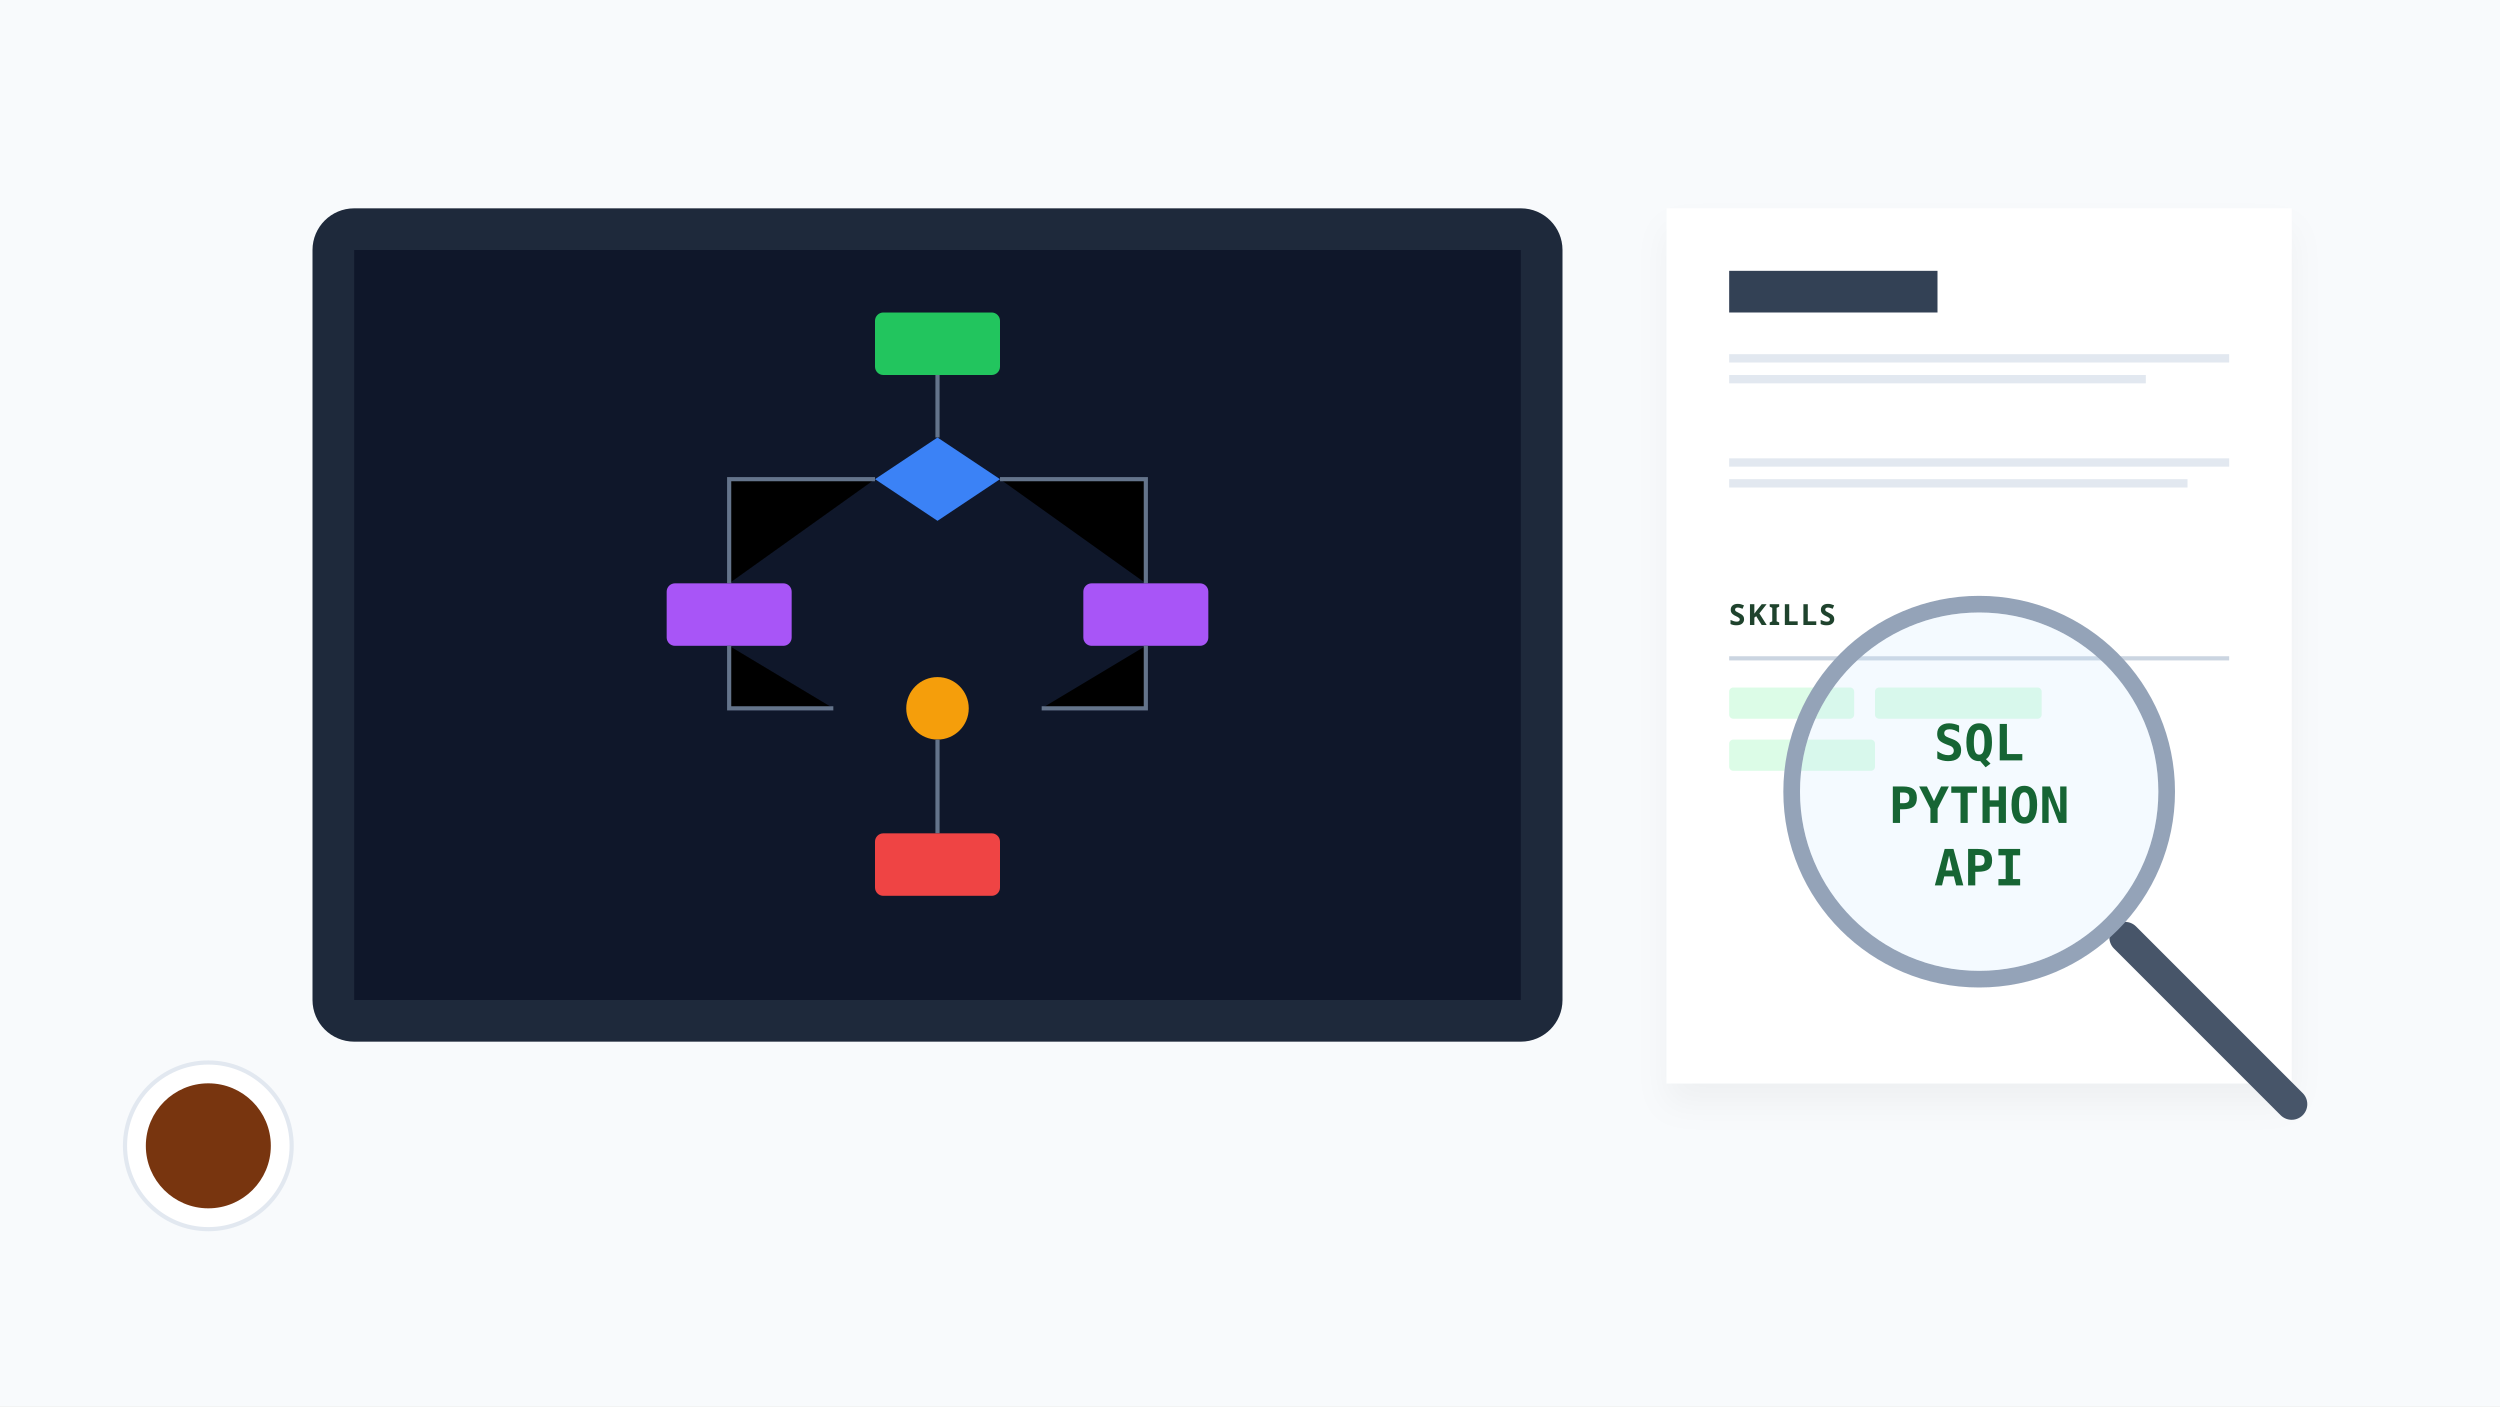
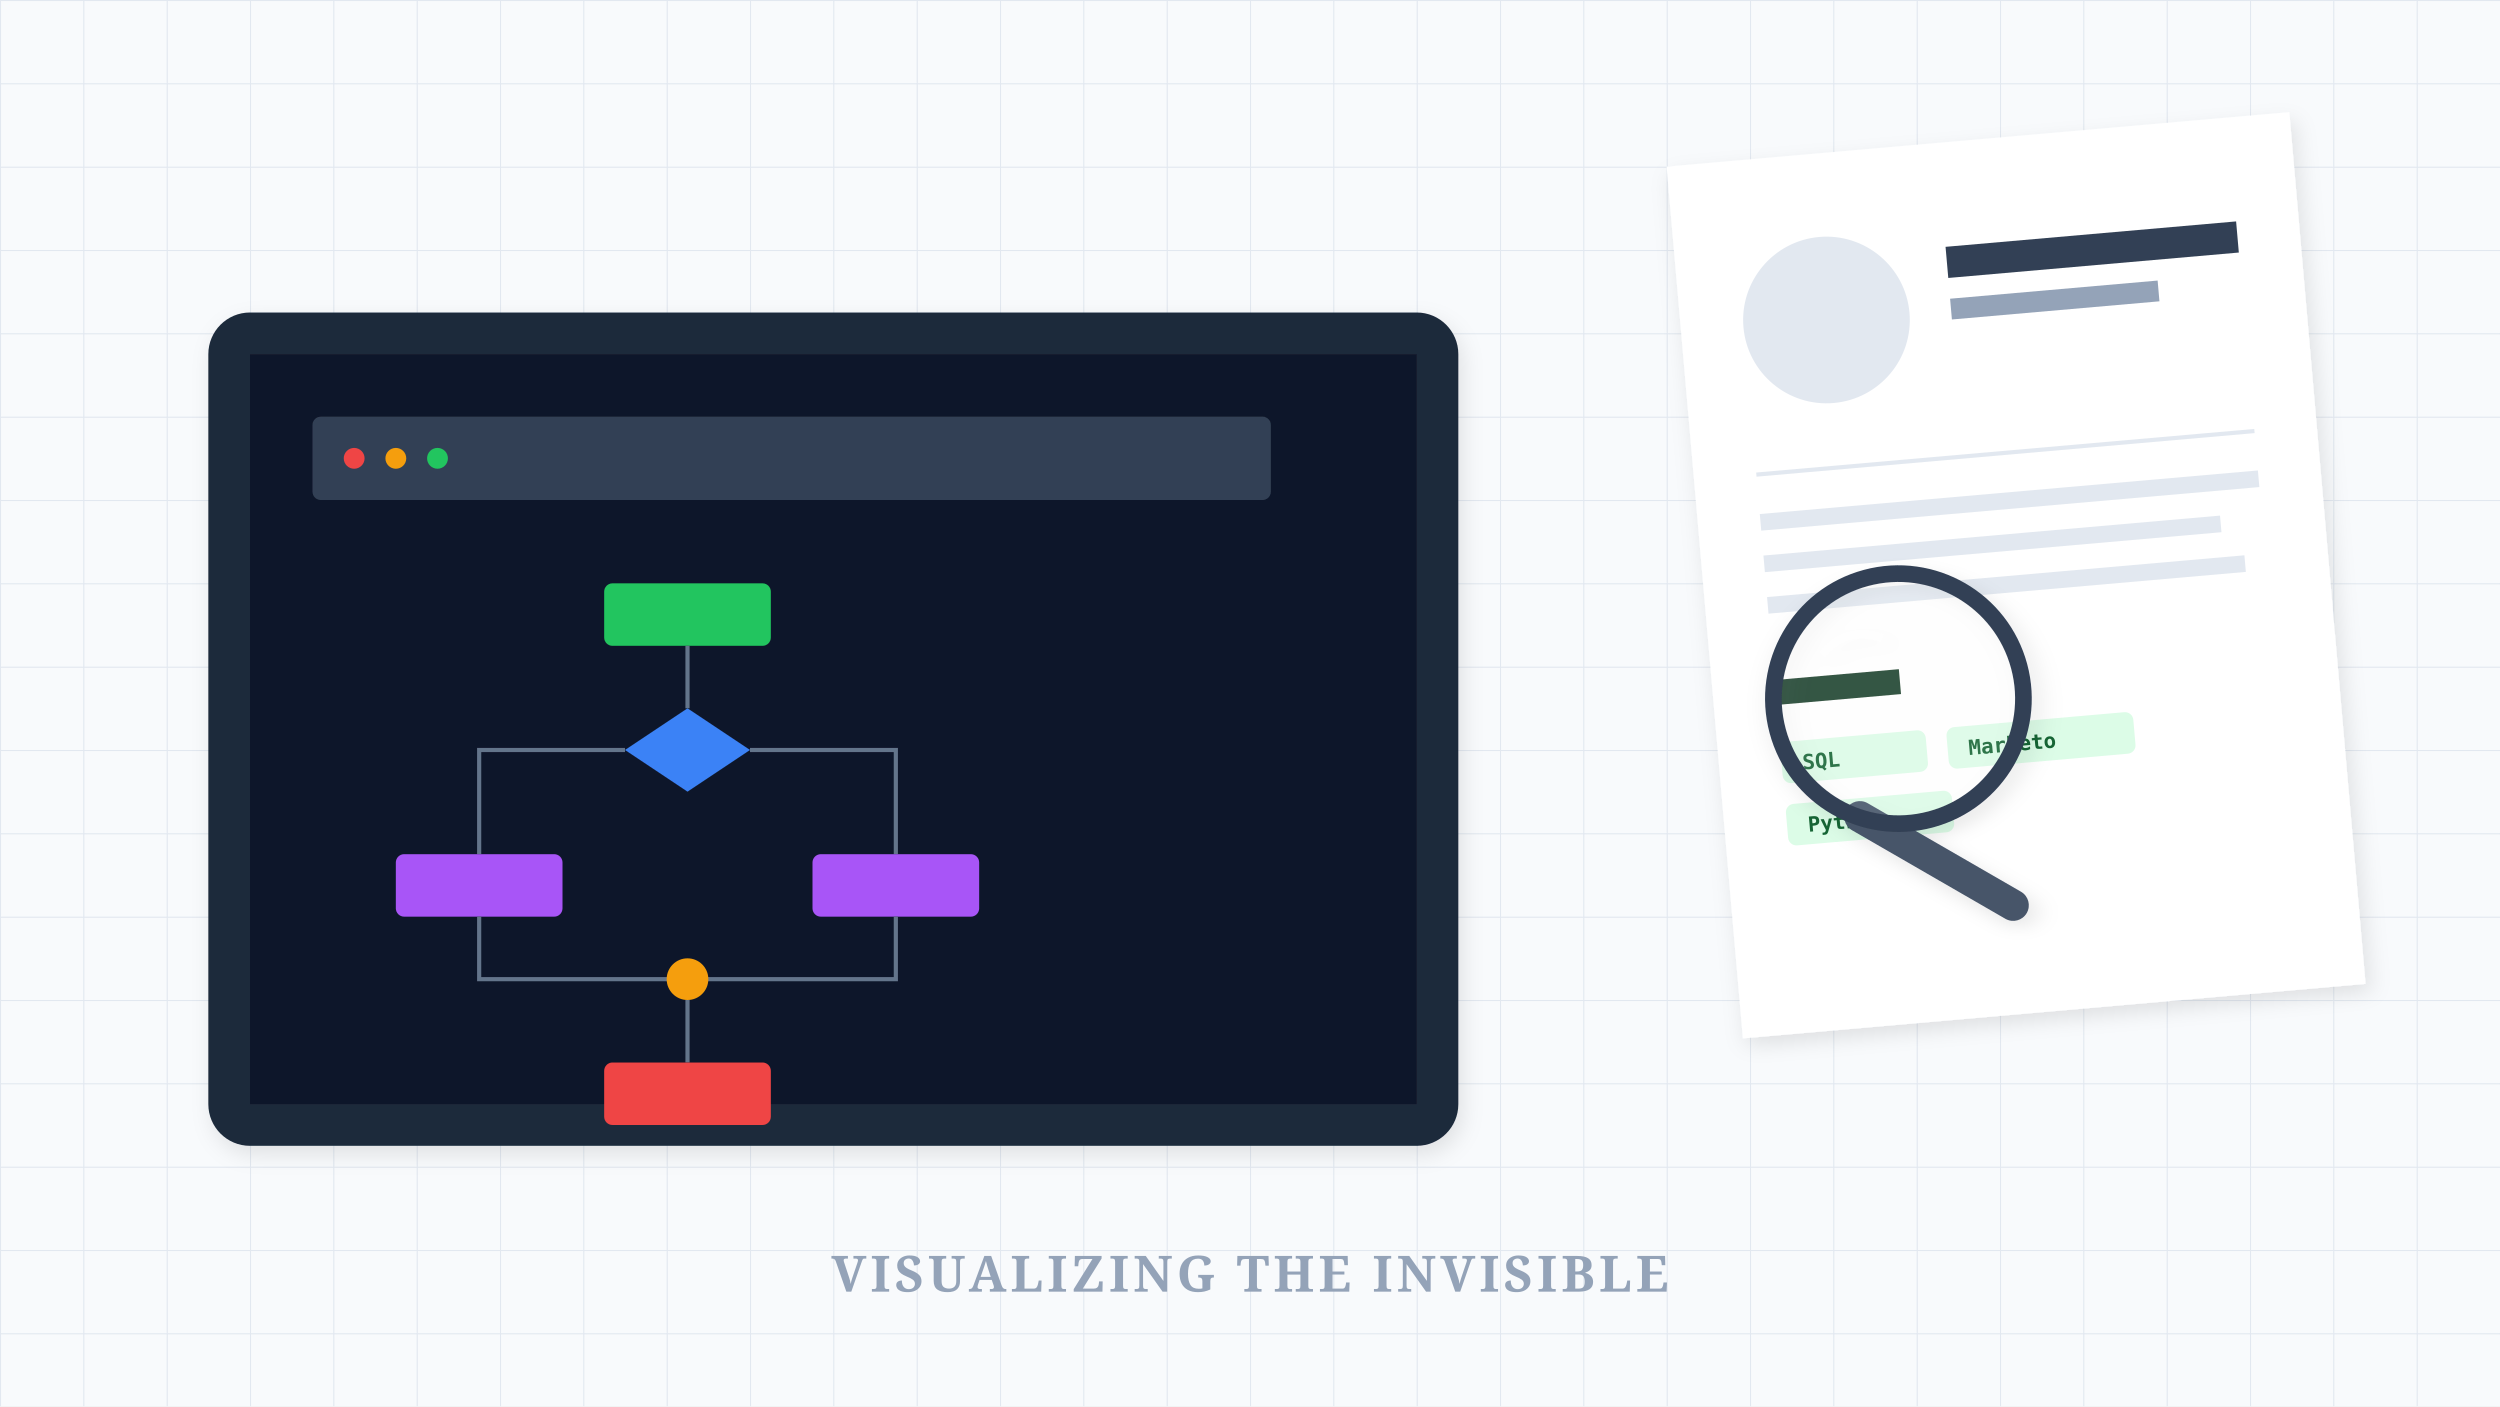
<svg xmlns="http://www.w3.org/2000/svg" width="1200" height="675" viewBox="0 0 1200 675">
+   <defs>
+     <filter id="shadow" x="-20%" y="-20%" width="140%" height="140%">
+       <feGaussianBlur in="SourceAlpha" stdDeviation="5" />
+       <feOffset dx="2" dy="4" result="offsetblur" />
+       <feComponentTransfer>
+         <feFuncA type="linear" slope="0.1" />
+       </feComponentTransfer>
+       <feMerge>
+         <feMergeNode />
+         <feMergeNode in="SourceGraphic" />
+       </feMerge>
+     </filter>
+     <pattern id="grid" width="40" height="40" patternUnits="userSpaceOnUse">
+       <path d="M 40 0 L 0 0 0 40" fill="none" stroke="#e2e8f0" stroke-width="1" />
+     </pattern>
+   </defs>
  <rect width="1200" height="675" fill="#f8fafc" />
-   <rect x="150" y="100" width="600" height="400" rx="20" fill="#1e293b" />
-   <rect x="170" y="120" width="560" height="360" fill="#0f172a" />
-   <rect x="420" y="150" width="60" height="30" rx="4" fill="#22c55e" />
-   <path d="M450 180 L450 210" stroke="#64748b" stroke-width="2" />
-   <polygon points="450,210 480,230 450,250 420,230" fill="#3b82f6" />
-   <path d="M420 230 L350 230 L350 280" stroke="#64748b" stroke-width="2" />
-   <path d="M480 230 L550 230 L550 280" stroke="#64748b" stroke-width="2" />
-   <rect x="320" y="280" width="60" height="30" rx="4" fill="#a855f7" />
-   <rect x="520" y="280" width="60" height="30" rx="4" fill="#a855f7" />
-   <path d="M350 310 L350 340 L400 340" stroke="#64748b" stroke-width="2" />
-   <path d="M550 310 L550 340 L500 340" stroke="#64748b" stroke-width="2" />
-   <circle cx="450" cy="340" r="15" fill="#f59e0b" />
-   <path d="M450 355 L450 400" stroke="#64748b" stroke-width="2" />
-   <rect x="420" y="400" width="60" height="30" rx="4" fill="#ef4444" />
-   <rect x="800" y="100" width="300" height="420" fill="white" filter="drop-shadow(0 10px 8px rgb(0 0 0 / 0.04))" />
-   <rect x="830" y="130" width="100" height="20" fill="#334155" />
-   <rect x="830" y="170" width="240" height="4" fill="#e2e8f0" />
-   <rect x="830" y="180" width="200" height="4" fill="#e2e8f0" />
-   <rect x="830" y="220" width="240" height="4" fill="#e2e8f0" />
-   <rect x="830" y="230" width="220" height="4" fill="#e2e8f0" />
-   <text x="830" y="300" font-family="sans-serif" font-weight="bold" font-size="14" fill="#1f432d" letter-spacing="1">SKILLS</text>
-   <rect x="830" y="315" width="240" height="2" fill="#cbd5e1" />
-   <rect x="830" y="330" width="60" height="15" rx="2" fill="#dcfce7" />
-   <rect x="900" y="330" width="80" height="15" rx="2" fill="#dcfce7" />
-   <rect x="830" y="355" width="70" height="15" rx="2" fill="#dcfce7" />
-   <path d="M1020 450 L1100 530" stroke="#475569" stroke-width="15" stroke-linecap="round" />
-   <circle cx="950" cy="380" r="90" fill="none" stroke="#94a3b8" stroke-width="8" />
-   <circle cx="950" cy="380" r="86" fill="rgba(200, 230, 255, 0.2)" />
-   <text x="950" y="365" font-family="monospace" font-weight="bold" font-size="24" fill="#166534" text-anchor="middle">SQL</text>
-   <text x="950" y="395" font-family="monospace" font-weight="bold" font-size="24" fill="#166534" text-anchor="middle">PYTHON</text>
-   <text x="950" y="425" font-family="monospace" font-weight="bold" font-size="24" fill="#166534" text-anchor="middle">API</text>
-   <circle cx="100" cy="550" r="40" fill="#ffffff" stroke="#e2e8f0" stroke-width="2" />
-   <circle cx="100" cy="550" r="30" fill="#78350f" />
+   <rect width="1200" height="675" fill="url(#grid)" />
+   <g transform="translate(100, 150)" filter="url(#shadow)">
+     <rect x="0" y="0" width="600" height="400" rx="20" fill="#1e293b" />
+     <rect x="20" y="20" width="560" height="360" fill="#0f172a" />
+     <g transform="translate(50, 50)">
+       <rect x="0" y="0" width="460" height="40" rx="4" fill="#334155" />
+       <circle cx="20" cy="20" r="5" fill="#ef4444" />
+       <circle cx="40" cy="20" r="5" fill="#f59e0b" />
+       <circle cx="60" cy="20" r="5" fill="#22c55e" />
+       <g transform="translate(180, 80)">
+         <rect x="-40" y="0" width="80" height="30" rx="4" fill="#22c55e" />
+         <line x1="0" y1="30" x2="0" y2="60" stroke="#64748b" stroke-width="2" />
+         <polygon points="0,60 30,80 0,100 -30,80" fill="#3b82f6" />
+         <path d="M-30 80 L-100 80 L-100 130" stroke="#64748b" stroke-width="2" fill="none" />
+         <rect x="-140" y="130" width="80" height="30" rx="4" fill="#a855f7" />
+         <path d="M30 80 L100 80 L100 130" stroke="#64748b" stroke-width="2" fill="none" />
+         <rect x="60" y="130" width="80" height="30" rx="4" fill="#a855f7" />
+         <path d="M-100 160 L-100 190 L0 190" stroke="#64748b" stroke-width="2" fill="none" />
+         <path d="M100 160 L100 190 L0 190" stroke="#64748b" stroke-width="2" fill="none" />
+         <circle cx="0" cy="190" r="10" fill="#f59e0b" />
+         <line x1="0" y1="200" x2="0" y2="230" stroke="#64748b" stroke-width="2" />
+         <rect x="-40" y="230" width="80" height="30" rx="4" fill="#ef4444" />
+       </g>
+     </g>
+   </g>
+   <g transform="translate(800, 80) rotate(-5)" filter="url(#shadow)">
+     <rect x="0" y="0" width="300" height="420" fill="white" />
+     <rect x="30" y="40" width="80" height="80" rx="40" fill="#e2e8f0" />
+     <rect x="130" y="50" width="140" height="15" fill="#334155" />
+     <rect x="130" y="75" width="100" height="10" fill="#94a3b8" />
+     <rect x="30" y="150" width="240" height="2" fill="#e2e8f0" />
+     <rect x="30" y="170" width="240" height="8" fill="#e2e8f0" />
+     <rect x="30" y="190" width="220" height="8" fill="#e2e8f0" />
+     <rect x="30" y="210" width="230" height="8" fill="#e2e8f0" />
+     <rect x="30" y="250" width="60" height="12" fill="#1f432d" />
+     <g transform="translate(30, 280)">
+       <rect x="0" y="0" width="70" height="20" rx="4" fill="#dcfce7" />
+       <text x="10" y="14" font-family="monospace" font-size="10" fill="#166534" font-weight="bold">SQL</text>
+       <rect x="80" y="0" width="90" height="20" rx="4" fill="#dcfce7" />
+       <text x="90" y="14" font-family="monospace" font-size="10" fill="#166534" font-weight="bold">Marketo</text>
+       <rect x="0" y="30" width="80" height="20" rx="4" fill="#dcfce7" />
+       <text x="10" y="44" font-family="monospace" font-size="10" fill="#166534" font-weight="bold">Python</text>
+     </g>
+   </g>
+   <g transform="translate(850, 300) rotate(-15)" filter="url(#shadow)">
+     <rect x="40" y="80" width="15" height="100" rx="7.5" fill="#475569" transform="rotate(-45 47.5 130)" />
+     <circle cx="50" cy="50" r="60" fill="none" stroke="#334155" stroke-width="8" />
+     <circle cx="50" cy="50" r="56" fill="rgba(255,255,255,0.1)" />
+     <path d="M20 20 Q 35 10, 50 20" stroke="white" stroke-width="4" stroke-opacity="0.5" fill="none" />
+   </g>
+   <text x="600" y="620" font-family="serif" font-weight="bold" font-size="24" fill="#94a3b8" text-anchor="middle" letter-spacing="2">VISUALIZING THE INVISIBLE</text>
</svg>
